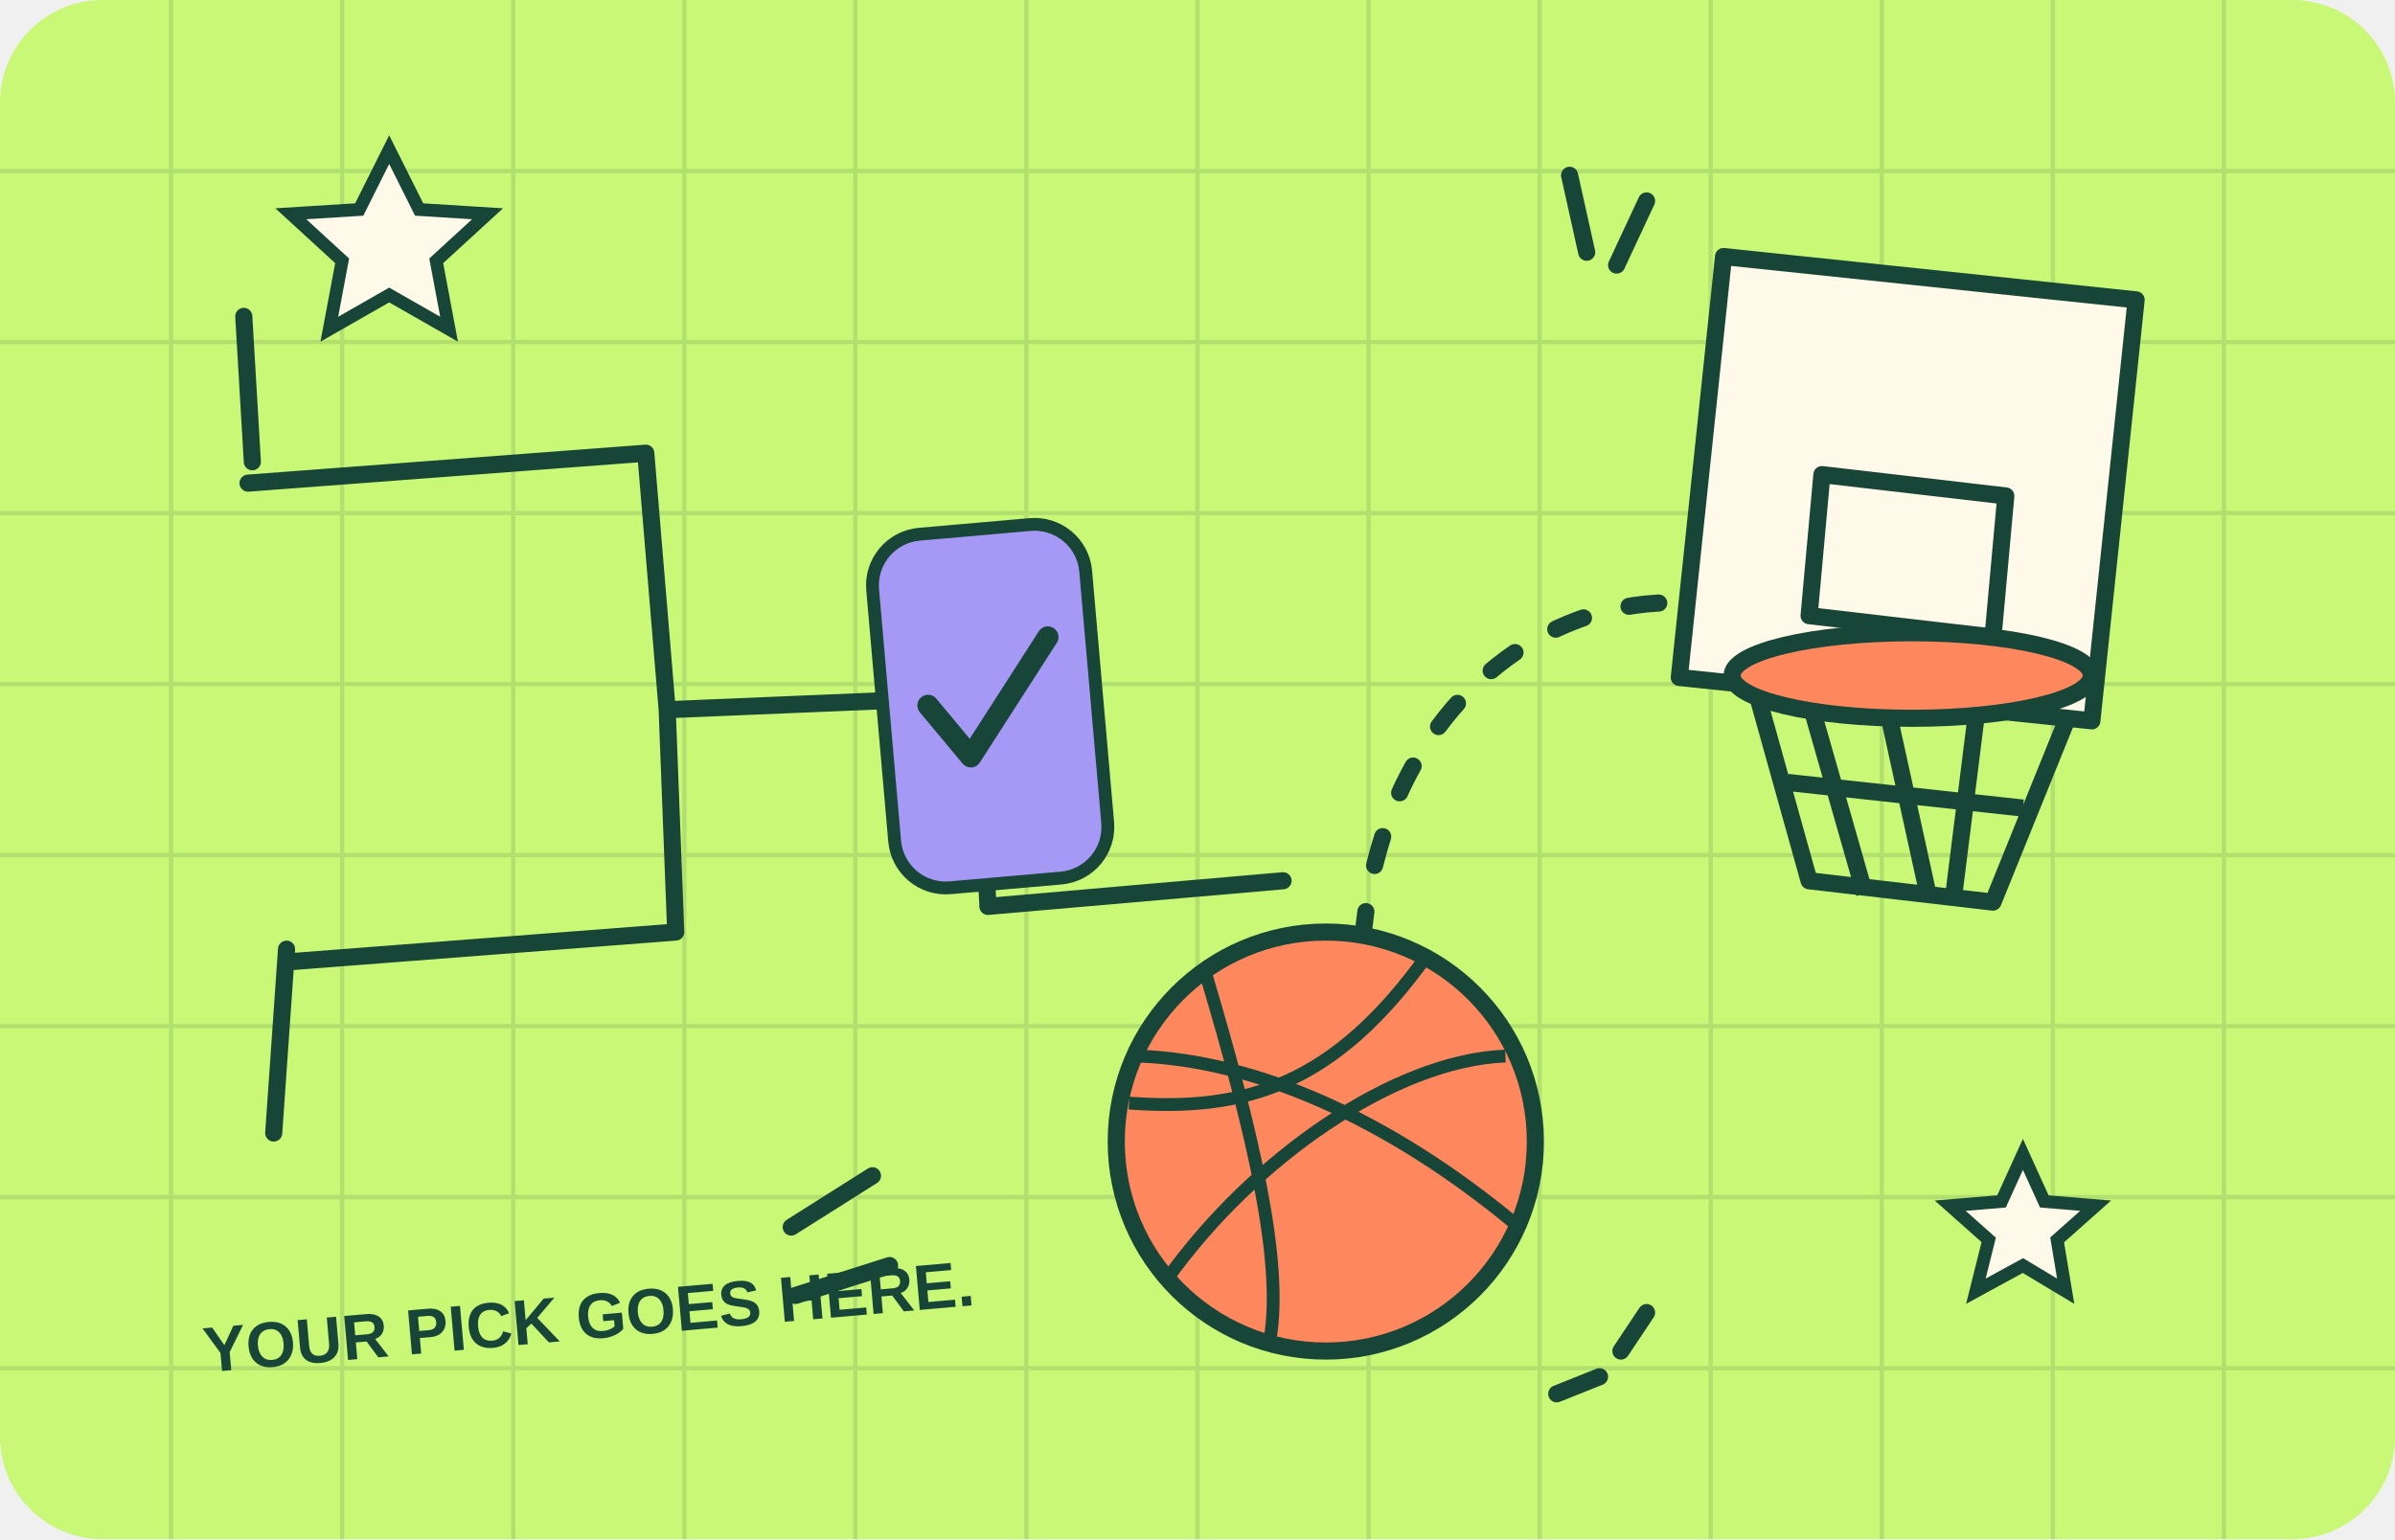
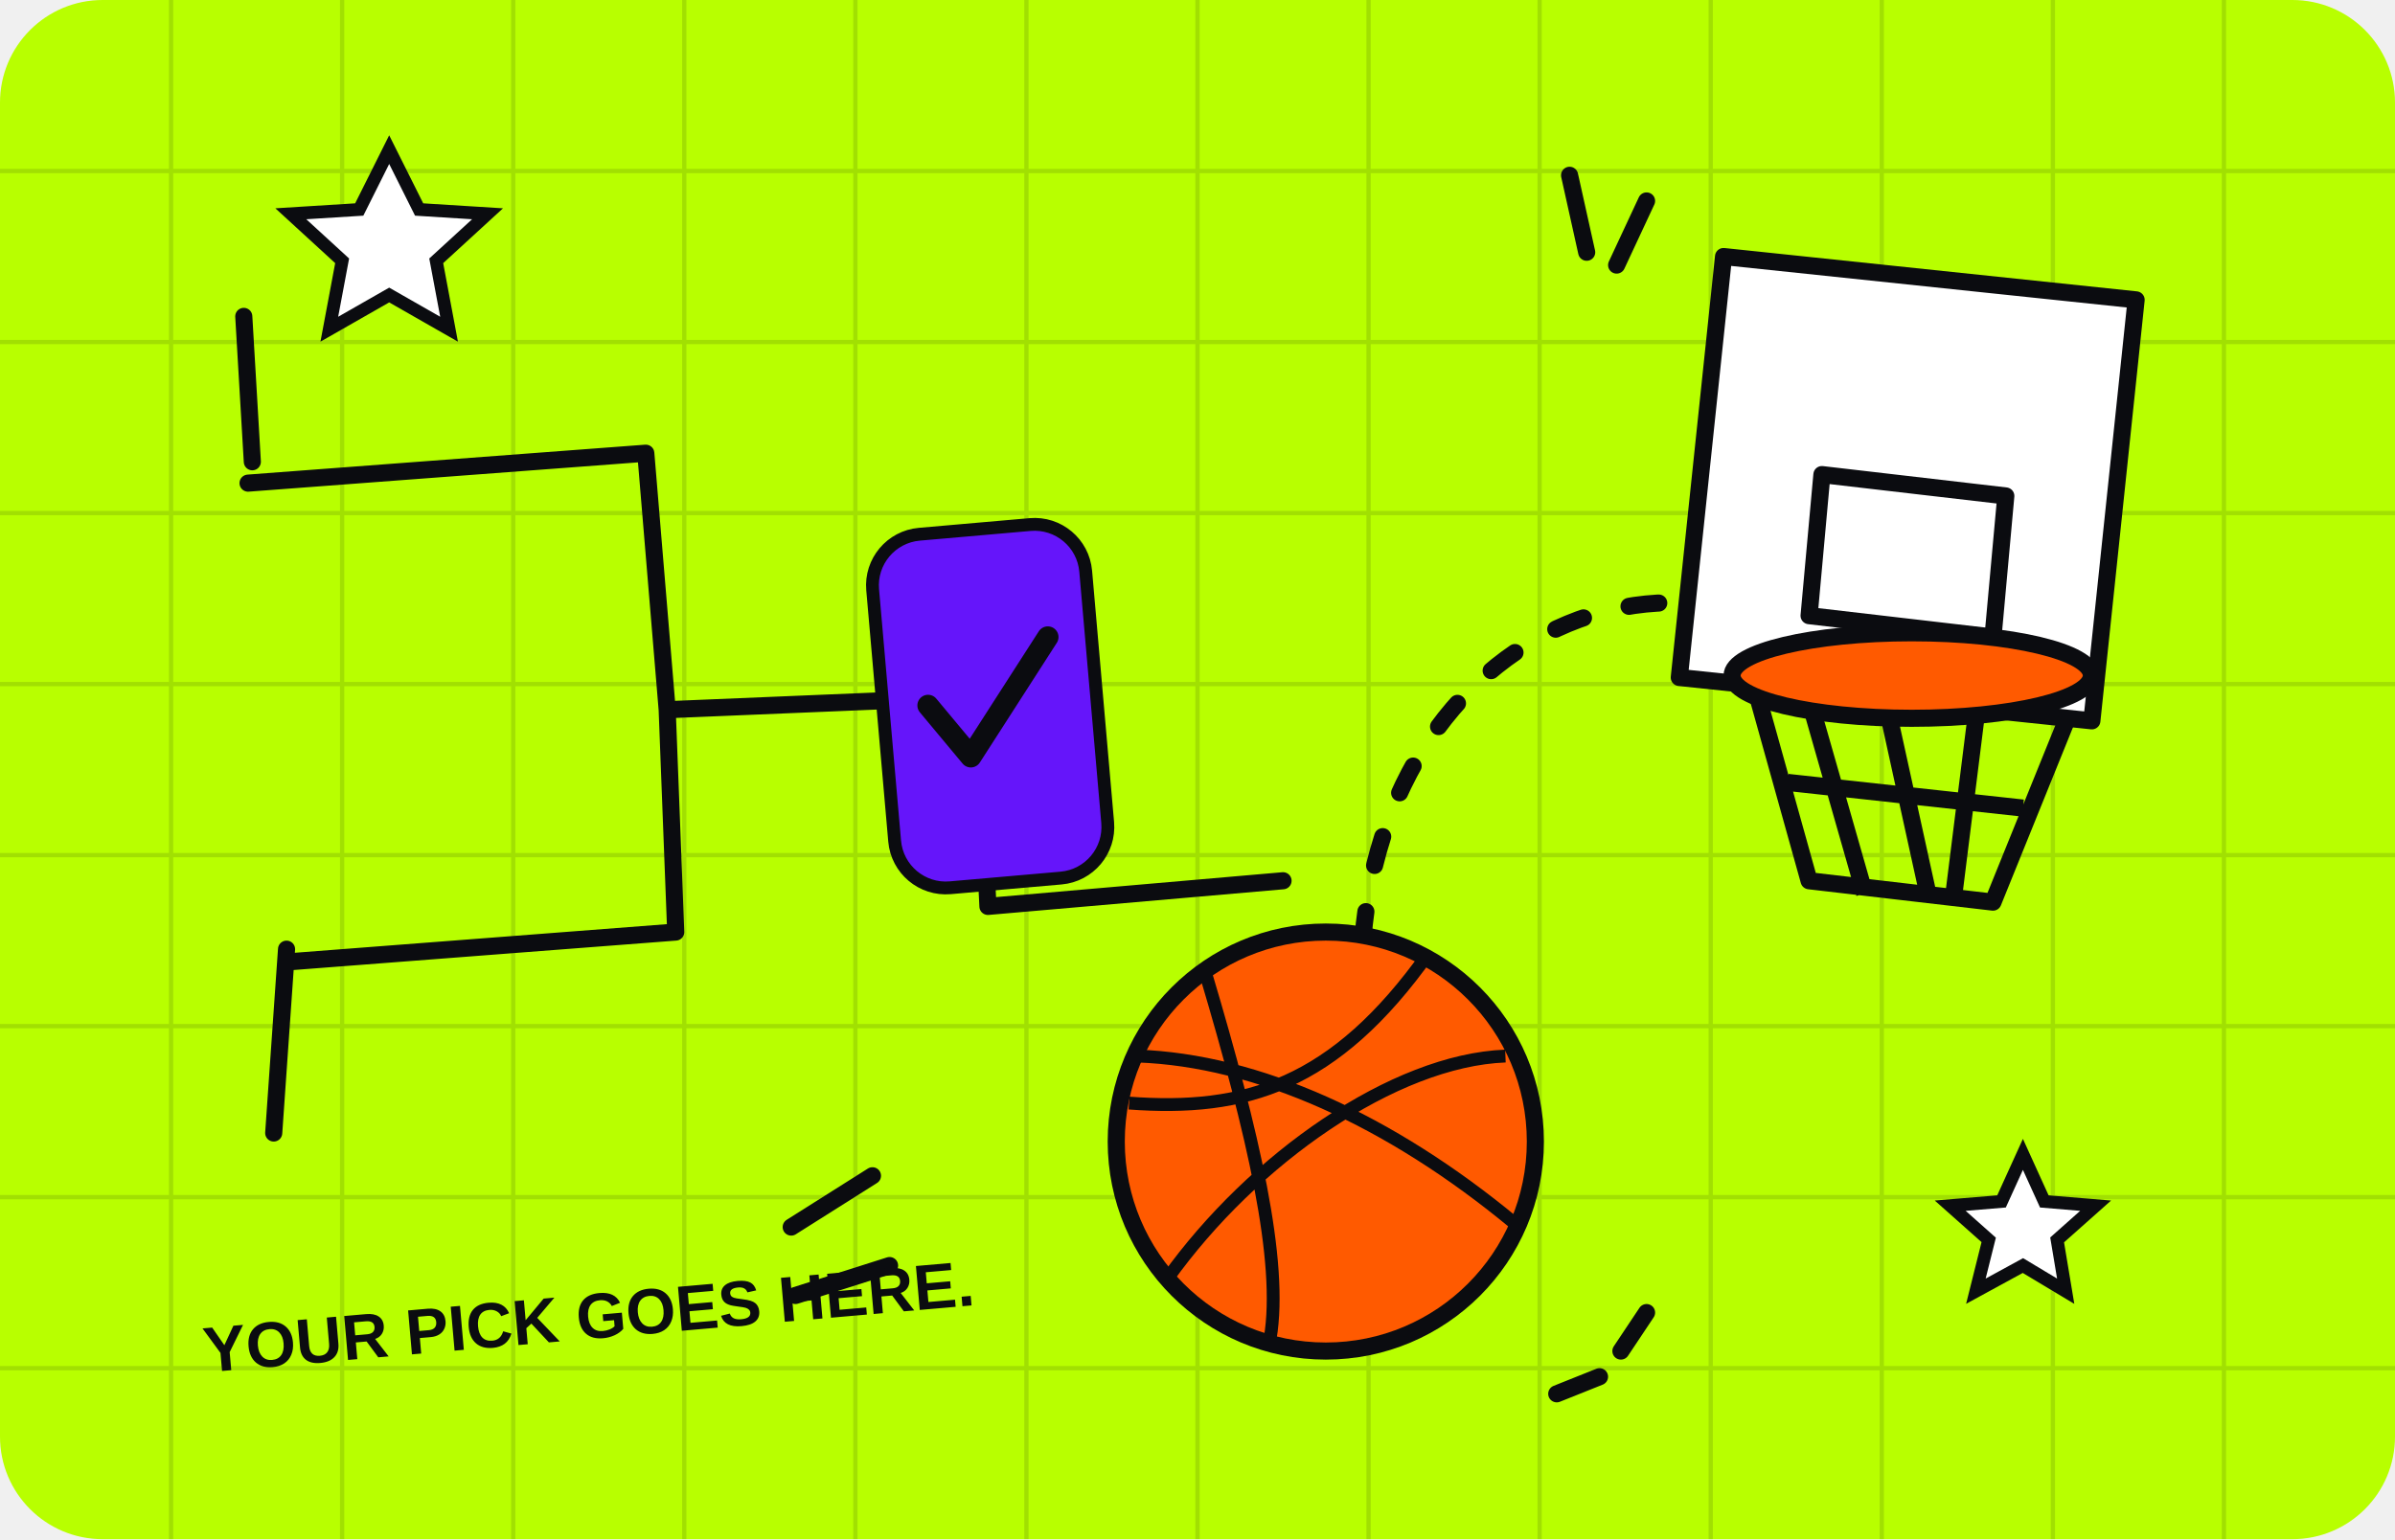
<svg xmlns="http://www.w3.org/2000/svg" viewBox="0 0 560 360" fill="none">
-   <rect width="560" height="360" rx="24" fill="#c9f776" />
-   <g stroke="#174638" stroke-width="1" opacity=".13">
+   <rect width="560" height="360" rx="24" fill="#b8ff00" />
+   <g stroke="#0b0c10" stroke-width="1" opacity=".13">
    <path d="M0 40h560M0 80h560M0 120h560M0 160h560M0 200h560M0 240h560M0 280h560M0 320h560M40 0v360M80 0v360M120 0v360M160 0v360M200 0v360M240 0v360M280 0v360M320 0v360M360 0v360M400 0v360M440 0v360M480 0v360M520 0v360" />
  </g>
-   <g stroke="#174638" stroke-width="4" stroke-linecap="round" stroke-linejoin="round">
+   <g stroke="#0b0c10" stroke-width="4" stroke-linecap="round" stroke-linejoin="round">
    <path d="m58 113 93-7 5 60 72-3M67 225l91-7-2-52M59 108l-2-34M67 222l-3 43M227 130l4 82 69-6" />
    <path d="M321 256c-18-92 58-142 112-100" stroke-dasharray="7 11" />
    <path d="m420 134 19 25-31 2" />
  </g>
-   <rect x="203" y="126" width="50" height="83" rx="12" fill="#a699f6" transform="rotate(-5 203 126)" stroke="#174638" stroke-width="3" />
-   <path d="m217 165 10 12 18-28" stroke="#174638" stroke-width="5" stroke-linecap="round" stroke-linejoin="round" />
-   <circle cx="310" cy="267" r="49" fill="#ff875d" stroke="#174638" stroke-width="4" />
-   <g stroke="#174638" stroke-width="3">
+   <rect x="203" y="126" width="50" height="83" rx="12" fill="#6515fa" transform="rotate(-5 203 126)" stroke="#0b0c10" stroke-width="3" />
+   <path d="m217 165 10 12 18-28" stroke="#0b0c10" stroke-width="5" stroke-linecap="round" stroke-linejoin="round" />
+   <circle cx="310" cy="267" r="49" fill="#ff5a00" stroke="#0b0c10" stroke-width="4" />
+   <g stroke="#0b0c10" stroke-width="3">
    <path d="M266 247c28 1 59 15 88 39M282 228c11 37 18 67 15 85M273 299c20-28 53-51 79-52M334 223c-22 31-43 37-70 35" />
  </g>
-   <g stroke="#174638" stroke-width="4" stroke-linejoin="round">
-     <path d="M403 60h97v99h-97z" fill="#fff9e9" transform="rotate(6 403 60)" />
+   <g stroke="#0b0c10" stroke-width="4" stroke-linejoin="round">
+     <path d="M403 60h97v99h-97z" fill="#ffffff" transform="rotate(6 403 60)" />
    <path d="m426 111 43 5-3 33-43-5z" />
-     <ellipse cx="447" cy="158" rx="42" ry="10" fill="#ff875d" />
+     <ellipse cx="447" cy="158" rx="42" ry="10" fill="#ff5a00" />
    <path d="m411 163 12 43 43 5 17-42M424 167l12 42M442 169l9 41M462 168l-5 40M418 183l55 6" />
  </g>
-   <g fill="#fff9e9" stroke="#174638" stroke-width="3">
+   <g fill="#ffffff" stroke="#0b0c10" stroke-width="3">
    <path d="m91 35 7 14 16 1-12 11 3 16-14-8-14 8 3-16-12-11 16-1z" />
    <path d="m473 270 5 11 12 1-9 8 2 12-10-6-11 6 3-12-9-8 12-1z" />
  </g>
-   <g stroke="#174638" stroke-width="4" stroke-linecap="round">
+   <g stroke="#0b0c10" stroke-width="4" stroke-linecap="round">
    <path d="m204 275-19 12M208 296l-22 7M367 41l4 18M385 47l-7 15M364 326l10-4M379 316l6-9" />
  </g>
-   <text x="48" y="321" fill="#174638" font-family="Arial,sans-serif" font-size="15" font-weight="700" transform="rotate(-5 48 321)">YOUR PICK GOES HERE.</text>
+   <text x="48" y="321" fill="#0b0c10" font-family="Arial,sans-serif" font-size="15" font-weight="700" transform="rotate(-5 48 321)">YOUR PICK GOES HERE.</text>
</svg>
